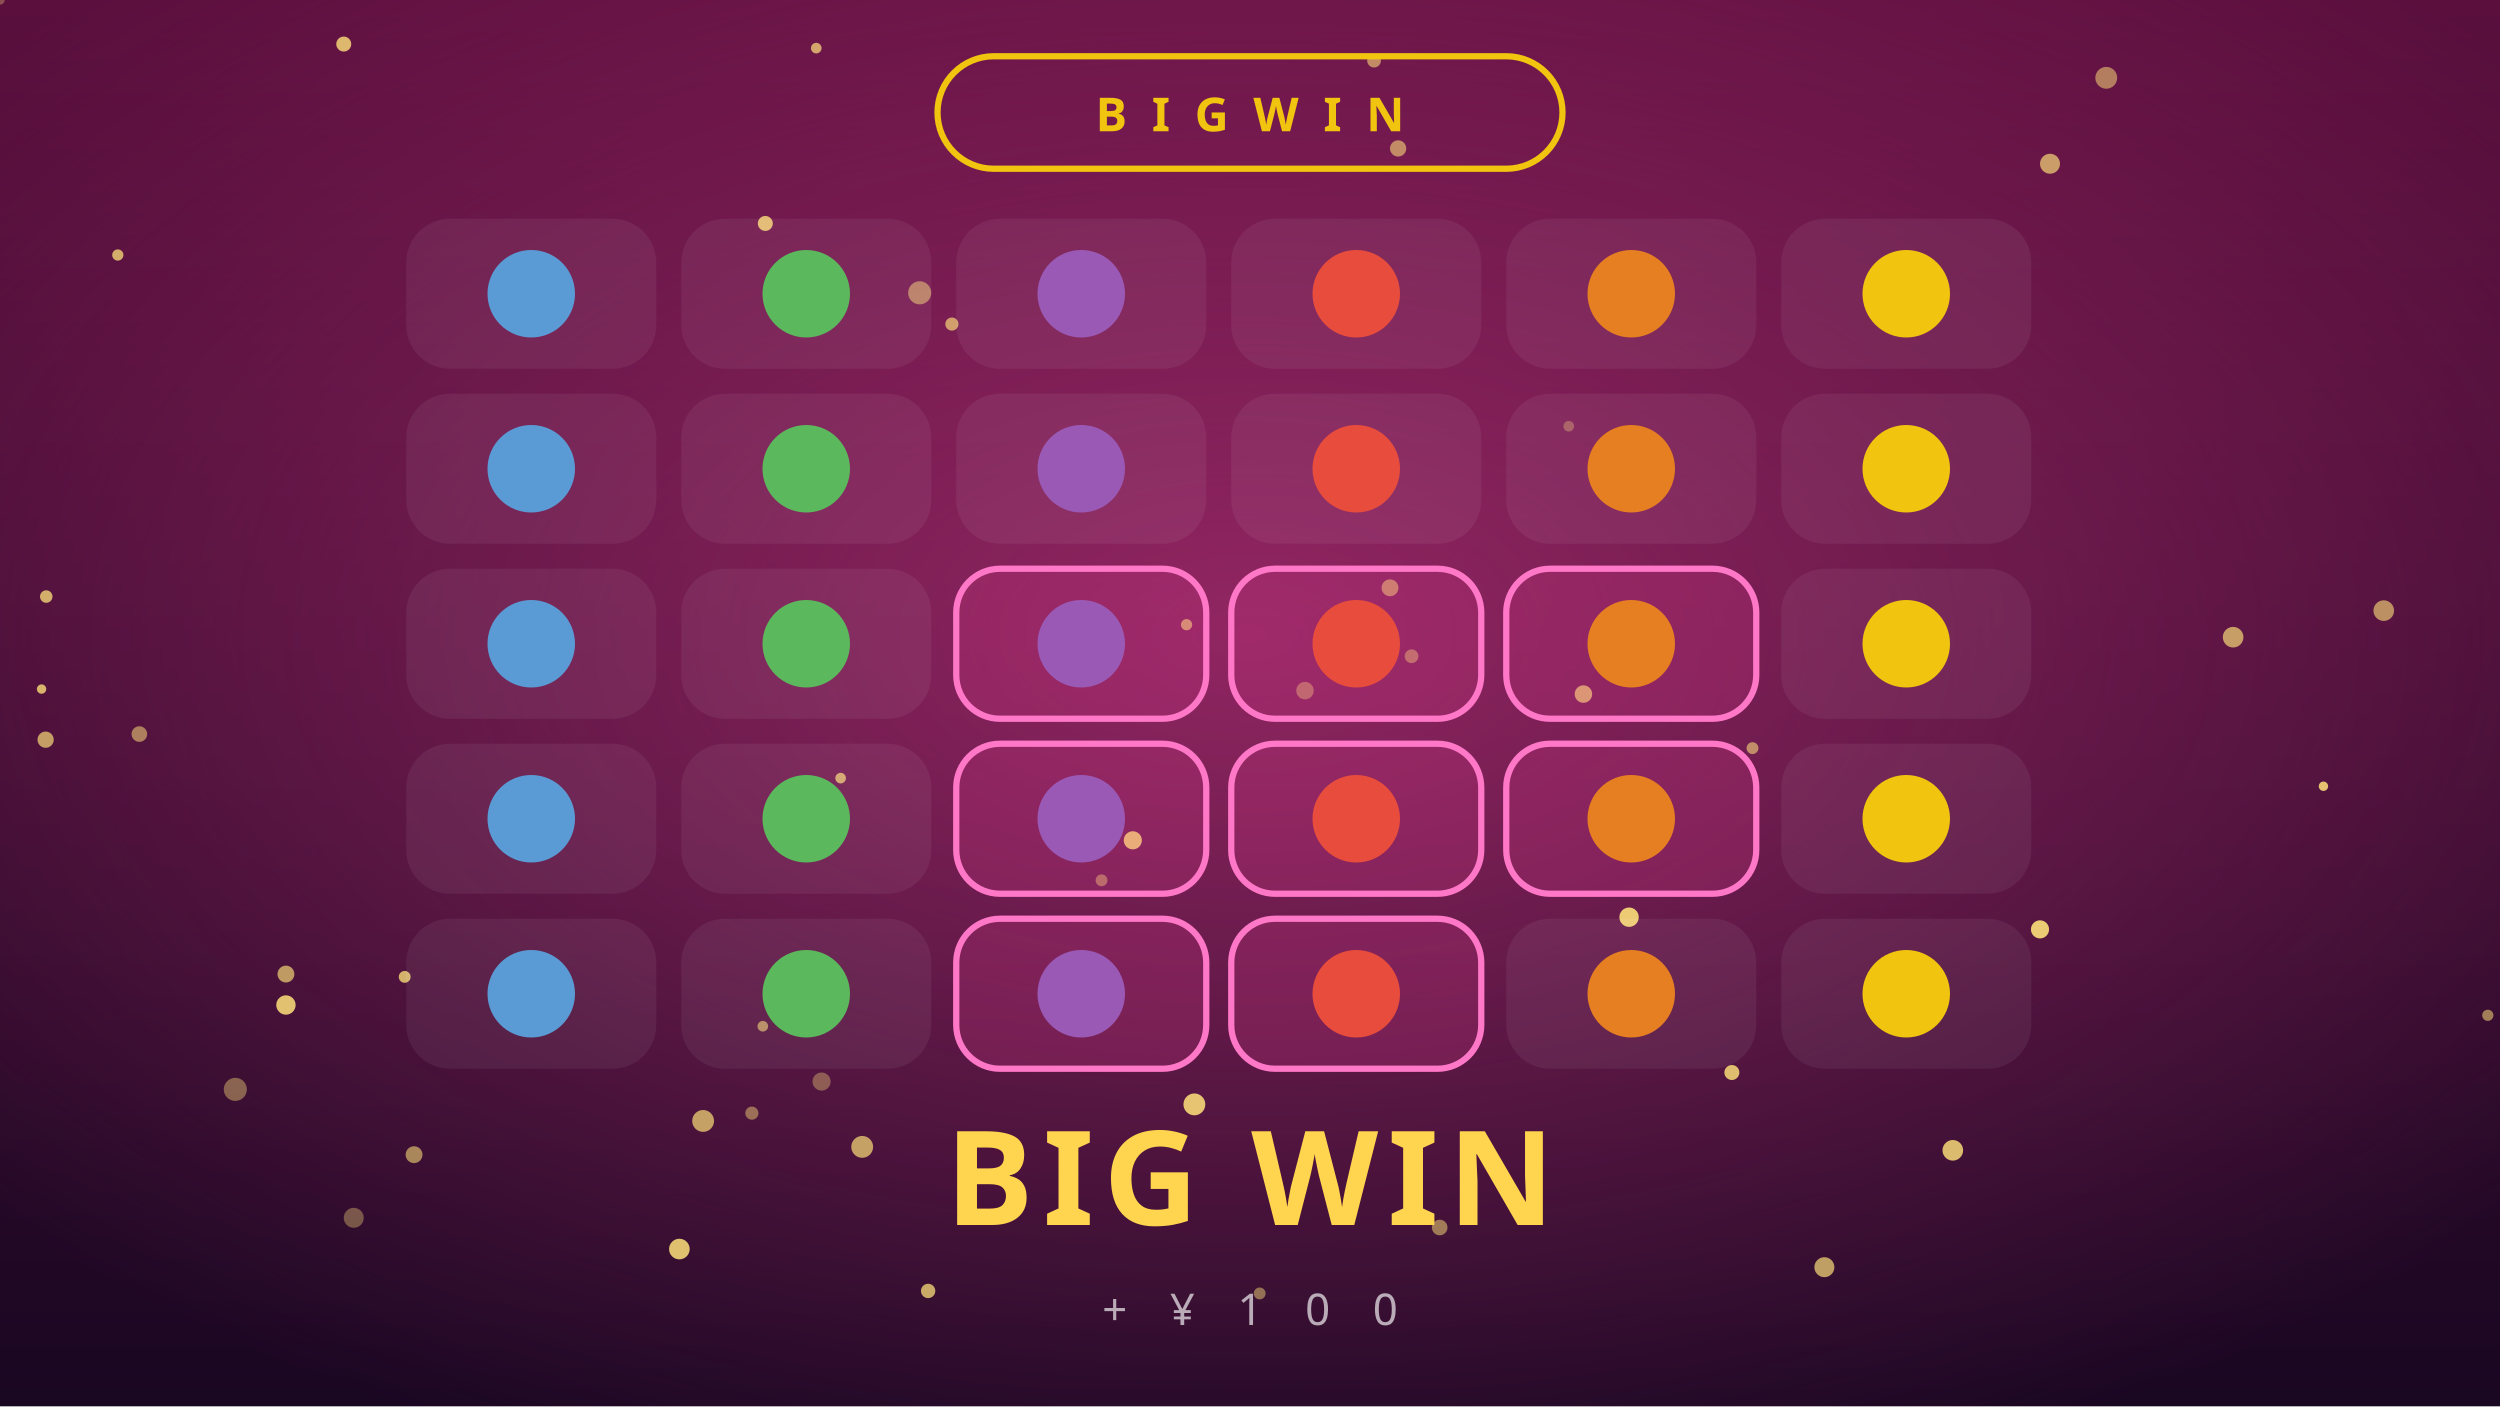
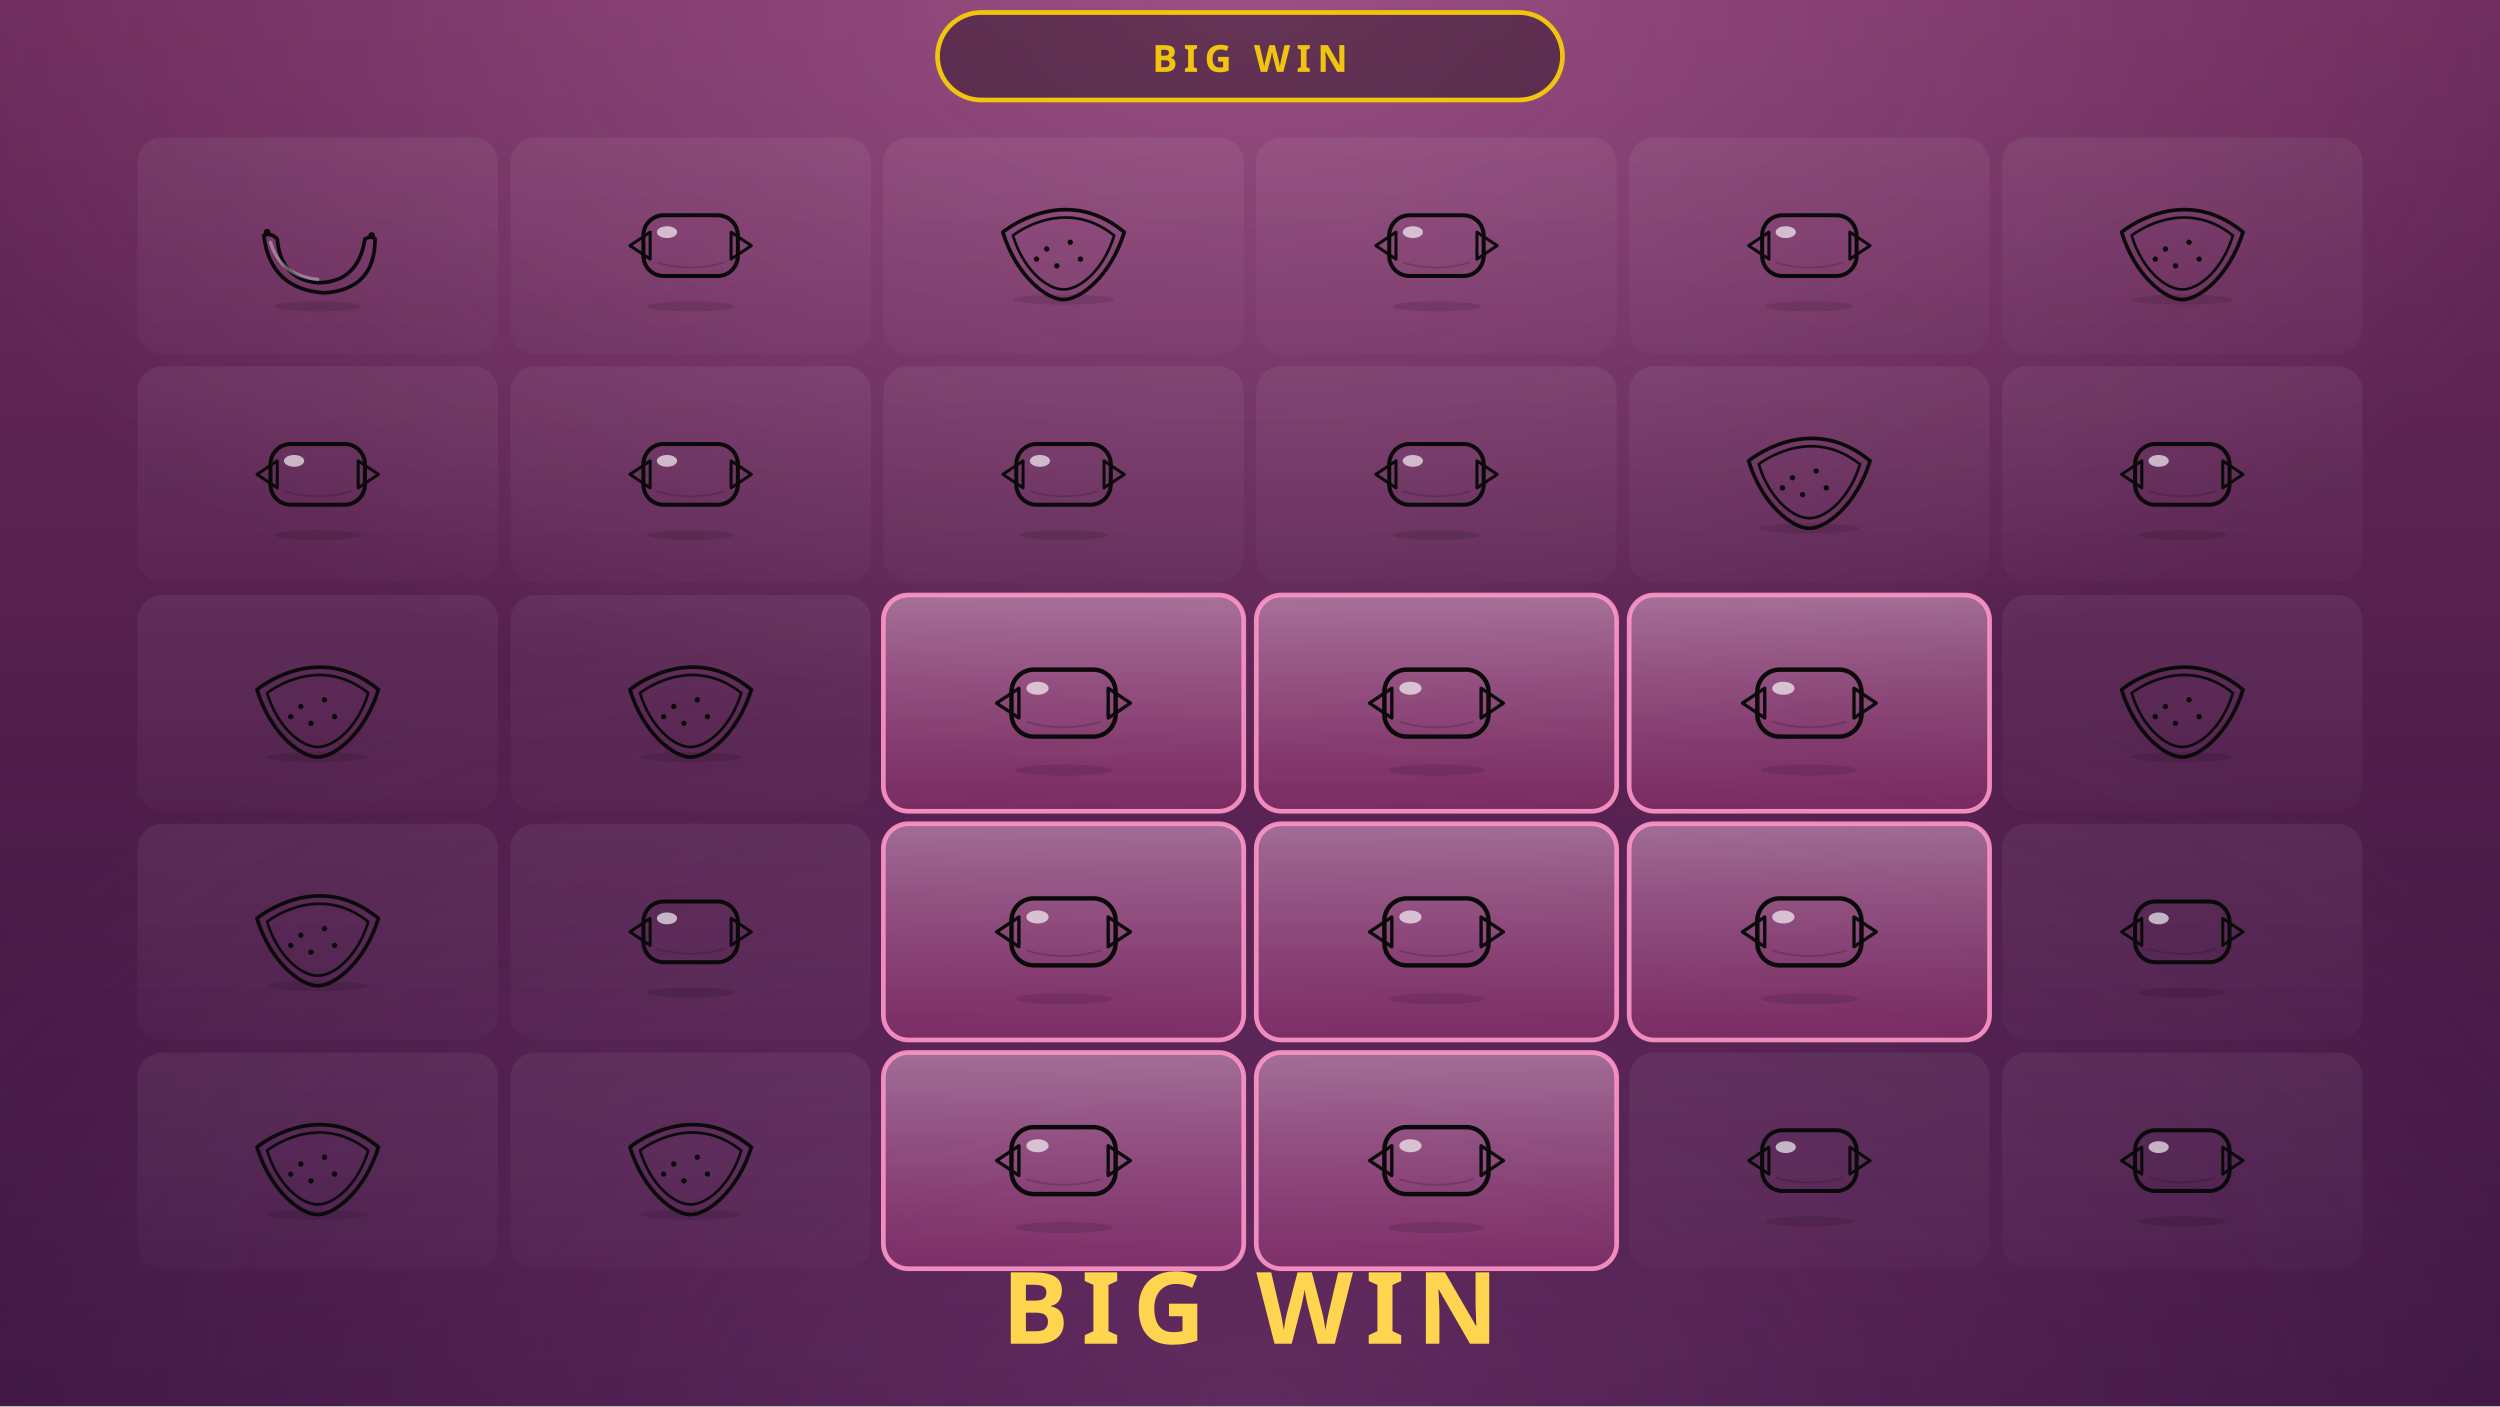
<svg xmlns="http://www.w3.org/2000/svg" viewBox="0 0 800 450" preserveAspectRatio="xMidYMid slice">
  <defs>
-     <linearGradient id="bg" x1="0" y1="0" x2="0" y2="1">
-       <stop offset="0" stop-color="#5a0f3d" />
-       <stop offset="1" stop-color="#1a0722" />
+     <linearGradient id="cellbg" x1="0" y1="0" x2="0" y2="1">
+       <stop offset="0" stop-color="#fff" stop-opacity=".06" />
+       <stop offset="1" stop-color="#fff" stop-opacity=".02" />
    </linearGradient>
-     <radialGradient id="glow" cx="0.5" cy="0.45" r="0.65">
-       <stop offset="0" stop-color="#d63b8a" stop-opacity=".55" />
-       <stop offset="1" stop-color="#d63b8a" stop-opacity="0" />
+     <linearGradient id="hlbg" x1="0" y1="0" x2="0" y2="1">
+       <stop offset="0" stop-color="#ffc8eb" stop-opacity=".4" />
+       <stop offset="1" stop-color="#d63b8a" stop-opacity=".25" />
+     </linearGradient>
+     <radialGradient id="st1" cx="50%" cy="0%" r="55%">
+       <stop offset="0" stop-color="#ffa0dc" stop-opacity=".32" />
+       <stop offset="1" stop-color="#ffa0dc" stop-opacity="0" />
    </radialGradient>
+     <radialGradient id="st2" cx="50%" cy="100%" r="60%">
+       <stop offset="0" stop-color="#e678c8" stop-opacity=".22" />
+       <stop offset="1" stop-color="#e678c8" stop-opacity="0" />
+     </radialGradient>
+     <linearGradient id="stbg" x1="0" y1="0" x2="0" y2="1">
+       <stop offset="0" stop-color="#6b2a5a" />
+       <stop offset="1" stop-color="#3a1440" />
+     </linearGradient>
  </defs>
-   <rect width="800" height="450" fill="url(#bg)" />
-   <rect width="800" height="450" fill="url(#glow)" />
-   <circle cx="0.0" cy="0.0" r="1.5" fill="#ffe37a" opacity="0.30" />
-   <circle cx="132.5" cy="369.5" r="2.7" fill="#ffe37a" opacity="0.57" />
-   <circle cx="652.8" cy="297.4" r="2.9" fill="#ffe37a" opacity="0.88" />
-   <circle cx="444.8" cy="188.1" r="2.7" fill="#ffe37a" opacity="0.57" />
-   <circle cx="129.5" cy="312.6" r="1.9" fill="#ffe37a" opacity="0.76" />
-   <circle cx="460.7" cy="392.8" r="2.5" fill="#ffe37a" opacity="0.50" />
-   <circle cx="362.5" cy="268.9" r="2.9" fill="#ffe37a" opacity="0.89" />
-   <circle cx="91.5" cy="311.7" r="2.7" fill="#ffe37a" opacity="0.65" />
-   <circle cx="379.7" cy="199.9" r="1.8" fill="#ffe37a" opacity="0.66" />
-   <circle cx="13.3" cy="220.5" r="1.5" fill="#ffe37a" opacity="0.78" />
-   <circle cx="294.3" cy="93.7" r="3.7" fill="#ffe37a" opacity="0.48" />
-   <circle cx="554.2" cy="343.2" r="2.4" fill="#ffe37a" opacity="0.82" />
-   <circle cx="75.3" cy="348.6" r="3.7" fill="#ffe37a" opacity="0.40" />
-   <circle cx="113.2" cy="389.7" r="3.2" fill="#ffe37a" opacity="0.35" />
-   <circle cx="44.6" cy="234.9" r="2.5" fill="#ffe37a" opacity="0.52" />
-   <circle cx="714.6" cy="203.9" r="3.3" fill="#ffe37a" opacity="0.66" />
-   <circle cx="37.7" cy="81.6" r="1.8" fill="#ffe37a" opacity="0.74" />
-   <circle cx="796.1" cy="324.9" r="1.8" fill="#ffe37a" opacity="0.53" />
-   <circle cx="244.9" cy="71.5" r="2.4" fill="#ffe37a" opacity="0.79" />
-   <circle cx="14.8" cy="190.9" r="2.0" fill="#ffe37a" opacity="0.75" />
-   <circle cx="352.5" cy="281.7" r="1.9" fill="#ffe37a" opacity="0.46" />
-   <circle cx="743.5" cy="251.6" r="1.5" fill="#ffe37a" opacity="0.84" />
-   <circle cx="417.6" cy="221.0" r="2.8" fill="#ffe37a" opacity="0.42" />
-   <circle cx="439.7" cy="19.4" r="2.2" fill="#ffe37a" opacity="0.57" />
-   <circle cx="403.1" cy="413.9" r="1.9" fill="#ffe37a" opacity="0.46" />
-   <circle cx="506.7" cy="222.1" r="2.8" fill="#ffe37a" opacity="0.74" />
-   <circle cx="560.8" cy="239.4" r="1.9" fill="#ffe37a" opacity="0.56" />
-   <circle cx="110.0" cy="14.1" r="2.4" fill="#ffe37a" opacity="0.79" />
-   <circle cx="244.1" cy="328.4" r="1.7" fill="#ffe37a" opacity="0.56" />
-   <circle cx="297.0" cy="413.1" r="2.3" fill="#ffe37a" opacity="0.73" />
-   <circle cx="217.4" cy="399.7" r="3.3" fill="#ffe37a" opacity="0.84" />
-   <circle cx="91.5" cy="321.6" r="3.1" fill="#ffe37a" opacity="0.84" />
-   <circle cx="382.2" cy="353.4" r="3.5" fill="#ffe37a" opacity="0.85" />
-   <circle cx="447.4" cy="47.5" r="2.6" fill="#ffe37a" opacity="0.57" />
-   <circle cx="502.0" cy="136.4" r="1.7" fill="#ffe37a" opacity="0.31" />
-   <circle cx="275.9" cy="367.0" r="3.5" fill="#ffe37a" opacity="0.68" />
-   <circle cx="521.3" cy="293.5" r="3.1" fill="#ffe37a" opacity="0.88" />
-   <circle cx="262.9" cy="346.1" r="2.9" fill="#ffe37a" opacity="0.35" />
-   <circle cx="14.6" cy="236.7" r="2.6" fill="#ffe37a" opacity="0.67" />
-   <circle cx="225.0" cy="358.7" r="3.5" fill="#ffe37a" opacity="0.68" />
-   <circle cx="304.6" cy="103.7" r="2.1" fill="#ffe37a" opacity="0.65" />
-   <circle cx="269.0" cy="249.0" r="1.7" fill="#ffe37a" opacity="0.68" />
-   <circle cx="451.7" cy="210.0" r="2.2" fill="#ffe37a" opacity="0.46" />
-   <circle cx="240.6" cy="356.2" r="2.1" fill="#ffe37a" opacity="0.44" />
-   <circle cx="583.8" cy="405.5" r="3.2" fill="#ffe37a" opacity="0.68" />
-   <circle cx="762.8" cy="195.4" r="3.3" fill="#ffe37a" opacity="0.60" />
-   <circle cx="624.9" cy="368.1" r="3.3" fill="#ffe37a" opacity="0.81" />
-   <circle cx="656.0" cy="52.4" r="3.2" fill="#ffe37a" opacity="0.66" />
-   <circle cx="261.2" cy="15.4" r="1.7" fill="#ffe37a" opacity="0.70" />
-   <circle cx="674.0" cy="24.9" r="3.5" fill="#ffe37a" opacity="0.51" />
-   <rect x="130" y="70" width="80" height="48" rx="14" fill="#fff" opacity="0.06" />
-   <circle cx="170" cy="94" r="14" fill="#5b9bd5" />
-   <rect x="218" y="70" width="80" height="48" rx="14" fill="#fff" opacity="0.06" />
-   <circle cx="258" cy="94" r="14" fill="#5cb85c" />
-   <rect x="306" y="70" width="80" height="48" rx="14" fill="#fff" opacity="0.06" />
-   <circle cx="346" cy="94" r="14" fill="#9b59b6" />
-   <rect x="394" y="70" width="80" height="48" rx="14" fill="#fff" opacity="0.06" />
-   <circle cx="434" cy="94" r="14" fill="#e74c3c" />
-   <rect x="482" y="70" width="80" height="48" rx="14" fill="#fff" opacity="0.06" />
-   <circle cx="522" cy="94" r="14" fill="#e67e22" />
-   <rect x="570" y="70" width="80" height="48" rx="14" fill="#fff" opacity="0.06" />
-   <circle cx="610" cy="94" r="14" fill="#f1c40f" />
-   <rect x="130" y="126" width="80" height="48" rx="14" fill="#fff" opacity="0.06" />
-   <circle cx="170" cy="150" r="14" fill="#5b9bd5" />
-   <rect x="218" y="126" width="80" height="48" rx="14" fill="#fff" opacity="0.06" />
-   <circle cx="258" cy="150" r="14" fill="#5cb85c" />
-   <rect x="306" y="126" width="80" height="48" rx="14" fill="#fff" opacity="0.06" />
-   <circle cx="346" cy="150" r="14" fill="#9b59b6" />
-   <rect x="394" y="126" width="80" height="48" rx="14" fill="#fff" opacity="0.06" />
-   <circle cx="434" cy="150" r="14" fill="#e74c3c" />
-   <rect x="482" y="126" width="80" height="48" rx="14" fill="#fff" opacity="0.06" />
-   <circle cx="522" cy="150" r="14" fill="#e67e22" />
-   <rect x="570" y="126" width="80" height="48" rx="14" fill="#fff" opacity="0.06" />
-   <circle cx="610" cy="150" r="14" fill="#f1c40f" />
-   <rect x="130" y="182" width="80" height="48" rx="14" fill="#fff" opacity="0.06" />
-   <circle cx="170" cy="206" r="14" fill="#5b9bd5" />
-   <rect x="218" y="182" width="80" height="48" rx="14" fill="#fff" opacity="0.06" />
-   <circle cx="258" cy="206" r="14" fill="#5cb85c" />
-   <rect x="306" y="182" width="80" height="48" rx="14" fill="#d63b8a" opacity="0.22" />
-   <rect x="306" y="182" width="80" height="48" rx="14" fill="none" stroke="#ff77c7" stroke-width="2" />
-   <circle cx="346" cy="206" r="14" fill="#9b59b6" />
-   <rect x="394" y="182" width="80" height="48" rx="14" fill="#d63b8a" opacity="0.22" />
-   <rect x="394" y="182" width="80" height="48" rx="14" fill="none" stroke="#ff77c7" stroke-width="2" />
-   <circle cx="434" cy="206" r="14" fill="#e74c3c" />
-   <rect x="482" y="182" width="80" height="48" rx="14" fill="#d63b8a" opacity="0.22" />
-   <rect x="482" y="182" width="80" height="48" rx="14" fill="none" stroke="#ff77c7" stroke-width="2" />
-   <circle cx="522" cy="206" r="14" fill="#e67e22" />
-   <rect x="570" y="182" width="80" height="48" rx="14" fill="#fff" opacity="0.06" />
-   <circle cx="610" cy="206" r="14" fill="#f1c40f" />
-   <rect x="130" y="238" width="80" height="48" rx="14" fill="#fff" opacity="0.06" />
-   <circle cx="170" cy="262" r="14" fill="#5b9bd5" />
-   <rect x="218" y="238" width="80" height="48" rx="14" fill="#fff" opacity="0.06" />
-   <circle cx="258" cy="262" r="14" fill="#5cb85c" />
-   <rect x="306" y="238" width="80" height="48" rx="14" fill="#d63b8a" opacity="0.22" />
-   <rect x="306" y="238" width="80" height="48" rx="14" fill="none" stroke="#ff77c7" stroke-width="2" />
-   <circle cx="346" cy="262" r="14" fill="#9b59b6" />
-   <rect x="394" y="238" width="80" height="48" rx="14" fill="#d63b8a" opacity="0.22" />
-   <rect x="394" y="238" width="80" height="48" rx="14" fill="none" stroke="#ff77c7" stroke-width="2" />
-   <circle cx="434" cy="262" r="14" fill="#e74c3c" />
-   <rect x="482" y="238" width="80" height="48" rx="14" fill="#d63b8a" opacity="0.22" />
-   <rect x="482" y="238" width="80" height="48" rx="14" fill="none" stroke="#ff77c7" stroke-width="2" />
-   <circle cx="522" cy="262" r="14" fill="#e67e22" />
-   <rect x="570" y="238" width="80" height="48" rx="14" fill="#fff" opacity="0.06" />
-   <circle cx="610" cy="262" r="14" fill="#f1c40f" />
-   <rect x="130" y="294" width="80" height="48" rx="14" fill="#fff" opacity="0.06" />
-   <circle cx="170" cy="318" r="14" fill="#5b9bd5" />
-   <rect x="218" y="294" width="80" height="48" rx="14" fill="#fff" opacity="0.06" />
-   <circle cx="258" cy="318" r="14" fill="#5cb85c" />
-   <rect x="306" y="294" width="80" height="48" rx="14" fill="#d63b8a" opacity="0.22" />
-   <rect x="306" y="294" width="80" height="48" rx="14" fill="none" stroke="#ff77c7" stroke-width="2" />
-   <circle cx="346" cy="318" r="14" fill="#9b59b6" />
-   <rect x="394" y="294" width="80" height="48" rx="14" fill="#d63b8a" opacity="0.22" />
-   <rect x="394" y="294" width="80" height="48" rx="14" fill="none" stroke="#ff77c7" stroke-width="2" />
-   <circle cx="434" cy="318" r="14" fill="#e74c3c" />
-   <rect x="482" y="294" width="80" height="48" rx="14" fill="#fff" opacity="0.06" />
-   <circle cx="522" cy="318" r="14" fill="#e67e22" />
-   <rect x="570" y="294" width="80" height="48" rx="14" fill="#fff" opacity="0.06" />
-   <circle cx="610" cy="318" r="14" fill="#f1c40f" />
-   <rect x="300" y="18" width="200" height="36" rx="18" fill="none" stroke="#f1c40f" stroke-width="2" />
-   <text x="400" y="42" text-anchor="middle" font-size="15" font-weight="700" fill="#f1c40f" font-family="system-ui,sans-serif" letter-spacing="2">B I G  W I N</text>
-   <text x="400" y="392" text-anchor="middle" font-size="42" font-weight="900" fill="#ffd54f" font-family="system-ui,sans-serif" letter-spacing="3">BIG WIN</text>
-   <text x="400" y="424" text-anchor="middle" font-size="14" font-weight="500" fill="rgba(255,255,255,.65)" font-family="system-ui,sans-serif" letter-spacing="5">+ ¥ 1 0 0</text>
+   <rect width="800" height="450" fill="url(#stbg)" />
+   <rect width="800" height="450" fill="url(#st1)" />
+   <rect width="800" height="450" fill="url(#st2)" />
+   <rect x="44" y="44" width="115.333" height="69.2" rx="8" fill="url(#cellbg)" />
+   <svg x="74.679" y="51.612" width="53.976" height="53.976" viewBox="0 0 100 100">
+     <ellipse cx="50" cy="86" rx="26" ry="3" fill="#000" opacity=".12" />
+     <path d="M18 44 Q22 76 54 78 Q84 76 84 46 Q82 44 78 46 Q74 72 50 72 Q28 70 26 46 Q22 42 18 44 Z" fill="url(#sw-banana)" stroke="#0a0a0a" stroke-width="2.2" stroke-linejoin="round" />
+     <path d="M22 48 Q28 68 50 70" stroke="#fff" stroke-width="2" fill="none" opacity=".35" stroke-linecap="round" />
+     <circle cx="20" cy="42" r="2" fill="#0a0a0a" />
+     <circle cx="82" cy="44" r="2" fill="#0a0a0a" />
+   </svg>
+   <rect x="163.333" y="44" width="115.333" height="69.2" rx="8" fill="url(#cellbg)" />
+   <svg x="194.012" y="51.612" width="53.976" height="53.976" viewBox="0 0 100 100">
+     <ellipse cx="50" cy="86" rx="26" ry="3" fill="#000" opacity=".12" />
+     <path d="M14 50 L26 42 L26 58 Z" fill="url(#sw-blue)" stroke="#0a0a0a" stroke-width="1.8" stroke-linejoin="round" />
+     <path d="M86 50 L74 42 L74 58 Z" fill="url(#sw-blue)" stroke="#0a0a0a" stroke-width="1.8" stroke-linejoin="round" />
+     <rect x="22" y="32" width="56" height="36" rx="12" fill="url(#sw-blue)" stroke="#0a0a0a" stroke-width="2.4" />
+     <ellipse cx="36" cy="42" rx="6" ry="3.5" fill="#fff" opacity="0.65" />
+     <path d="M30 60 Q50 66 70 60" stroke="#0a0a0a" stroke-width="1" fill="none" opacity=".2" />
+   </svg>
+   <rect x="282.667" y="44" width="115.333" height="69.2" rx="8" fill="url(#cellbg)" />
+   <svg x="313.345" y="51.612" width="53.976" height="53.976" viewBox="0 0 100 100">
+     <ellipse cx="50" cy="82" rx="30" ry="3" fill="#000" opacity=".12" />
+     <path d="M14 42 C14 42 50 12 86 42 C78 68 60 82 50 82 C40 82 22 68 14 42 Z" fill="url(#sw-green)" stroke="#0a0a0a" stroke-width="2.2" stroke-linejoin="round" />
+     <path d="M20 44 C20 44 50 20 80 44 C74 64 60 76 50 76 C40 76 26 64 20 44 Z" fill="url(#sw-watermelon)" stroke="#0a0a0a" stroke-width="1.6" />
+     <circle cx="40" cy="52" r="1.6" fill="#0a0a0a" />
+     <circle cx="54" cy="48" r="1.6" fill="#0a0a0a" />
+     <circle cx="60" cy="58" r="1.6" fill="#0a0a0a" />
+     <circle cx="46" cy="62" r="1.6" fill="#0a0a0a" />
+     <circle cx="34" cy="58" r="1.6" fill="#0a0a0a" />
+   </svg>
+   <rect x="402" y="44" width="115.333" height="69.2" rx="8" fill="url(#cellbg)" />
+   <svg x="432.679" y="51.612" width="53.976" height="53.976" viewBox="0 0 100 100">
+     <ellipse cx="50" cy="86" rx="26" ry="3" fill="#000" opacity=".12" />
+     <path d="M14 50 L26 42 L26 58 Z" fill="url(#sw-orange)" stroke="#0a0a0a" stroke-width="1.8" stroke-linejoin="round" />
+     <path d="M86 50 L74 42 L74 58 Z" fill="url(#sw-orange)" stroke="#0a0a0a" stroke-width="1.8" stroke-linejoin="round" />
+     <rect x="22" y="32" width="56" height="36" rx="12" fill="url(#sw-orange)" stroke="#0a0a0a" stroke-width="2.4" />
+     <ellipse cx="36" cy="42" rx="6" ry="3.5" fill="#fff" opacity="0.65" />
+     <path d="M30 60 Q50 66 70 60" stroke="#0a0a0a" stroke-width="1" fill="none" opacity=".2" />
+   </svg>
+   <rect x="521.333" y="44" width="115.333" height="69.2" rx="8" fill="url(#cellbg)" />
+   <svg x="552.012" y="51.612" width="53.976" height="53.976" viewBox="0 0 100 100">
+     <ellipse cx="50" cy="86" rx="26" ry="3" fill="#000" opacity=".12" />
+     <path d="M14 50 L26 42 L26 58 Z" fill="url(#sw-blue)" stroke="#0a0a0a" stroke-width="1.8" stroke-linejoin="round" />
+     <path d="M86 50 L74 42 L74 58 Z" fill="url(#sw-blue)" stroke="#0a0a0a" stroke-width="1.8" stroke-linejoin="round" />
+     <rect x="22" y="32" width="56" height="36" rx="12" fill="url(#sw-blue)" stroke="#0a0a0a" stroke-width="2.4" />
+     <ellipse cx="36" cy="42" rx="6" ry="3.5" fill="#fff" opacity="0.65" />
+     <path d="M30 60 Q50 66 70 60" stroke="#0a0a0a" stroke-width="1" fill="none" opacity=".2" />
+   </svg>
+   <rect x="640.667" y="44" width="115.333" height="69.2" rx="8" fill="url(#cellbg)" />
+   <svg x="671.345" y="51.612" width="53.976" height="53.976" viewBox="0 0 100 100">
+     <ellipse cx="50" cy="82" rx="30" ry="3" fill="#000" opacity=".12" />
+     <path d="M14 42 C14 42 50 12 86 42 C78 68 60 82 50 82 C40 82 22 68 14 42 Z" fill="url(#sw-green)" stroke="#0a0a0a" stroke-width="2.2" stroke-linejoin="round" />
+     <path d="M20 44 C20 44 50 20 80 44 C74 64 60 76 50 76 C40 76 26 64 20 44 Z" fill="url(#sw-watermelon)" stroke="#0a0a0a" stroke-width="1.6" />
+     <circle cx="40" cy="52" r="1.6" fill="#0a0a0a" />
+     <circle cx="54" cy="48" r="1.6" fill="#0a0a0a" />
+     <circle cx="60" cy="58" r="1.6" fill="#0a0a0a" />
+     <circle cx="46" cy="62" r="1.6" fill="#0a0a0a" />
+     <circle cx="34" cy="58" r="1.6" fill="#0a0a0a" />
+   </svg>
+   <rect x="44" y="117.2" width="115.333" height="69.2" rx="8" fill="url(#cellbg)" />
+   <svg x="74.679" y="124.812" width="53.976" height="53.976" viewBox="0 0 100 100">
+     <ellipse cx="50" cy="86" rx="26" ry="3" fill="#000" opacity=".12" />
+     <path d="M14 50 L26 42 L26 58 Z" fill="url(#sw-blue)" stroke="#0a0a0a" stroke-width="1.8" stroke-linejoin="round" />
+     <path d="M86 50 L74 42 L74 58 Z" fill="url(#sw-blue)" stroke="#0a0a0a" stroke-width="1.8" stroke-linejoin="round" />
+     <rect x="22" y="32" width="56" height="36" rx="12" fill="url(#sw-blue)" stroke="#0a0a0a" stroke-width="2.4" />
+     <ellipse cx="36" cy="42" rx="6" ry="3.5" fill="#fff" opacity="0.65" />
+     <path d="M30 60 Q50 66 70 60" stroke="#0a0a0a" stroke-width="1" fill="none" opacity=".2" />
+   </svg>
+   <rect x="163.333" y="117.2" width="115.333" height="69.2" rx="8" fill="url(#cellbg)" />
+   <svg x="194.012" y="124.812" width="53.976" height="53.976" viewBox="0 0 100 100">
+     <ellipse cx="50" cy="86" rx="26" ry="3" fill="#000" opacity=".12" />
+     <path d="M14 50 L26 42 L26 58 Z" fill="url(#sw-blue)" stroke="#0a0a0a" stroke-width="1.8" stroke-linejoin="round" />
+     <path d="M86 50 L74 42 L74 58 Z" fill="url(#sw-blue)" stroke="#0a0a0a" stroke-width="1.8" stroke-linejoin="round" />
+     <rect x="22" y="32" width="56" height="36" rx="12" fill="url(#sw-blue)" stroke="#0a0a0a" stroke-width="2.4" />
+     <ellipse cx="36" cy="42" rx="6" ry="3.5" fill="#fff" opacity="0.65" />
+     <path d="M30 60 Q50 66 70 60" stroke="#0a0a0a" stroke-width="1" fill="none" opacity=".2" />
+   </svg>
+   <rect x="282.667" y="117.2" width="115.333" height="69.2" rx="8" fill="url(#cellbg)" />
+   <svg x="313.345" y="124.812" width="53.976" height="53.976" viewBox="0 0 100 100">
+     <ellipse cx="50" cy="86" rx="26" ry="3" fill="#000" opacity=".12" />
+     <path d="M14 50 L26 42 L26 58 Z" fill="url(#sw-blue)" stroke="#0a0a0a" stroke-width="1.8" stroke-linejoin="round" />
+     <path d="M86 50 L74 42 L74 58 Z" fill="url(#sw-blue)" stroke="#0a0a0a" stroke-width="1.8" stroke-linejoin="round" />
+     <rect x="22" y="32" width="56" height="36" rx="12" fill="url(#sw-blue)" stroke="#0a0a0a" stroke-width="2.4" />
+     <ellipse cx="36" cy="42" rx="6" ry="3.5" fill="#fff" opacity="0.65" />
+     <path d="M30 60 Q50 66 70 60" stroke="#0a0a0a" stroke-width="1" fill="none" opacity=".2" />
+   </svg>
+   <rect x="402" y="117.2" width="115.333" height="69.2" rx="8" fill="url(#cellbg)" />
+   <svg x="432.679" y="124.812" width="53.976" height="53.976" viewBox="0 0 100 100">
+     <ellipse cx="50" cy="86" rx="26" ry="3" fill="#000" opacity=".12" />
+     <path d="M14 50 L26 42 L26 58 Z" fill="url(#sw-orange)" stroke="#0a0a0a" stroke-width="1.8" stroke-linejoin="round" />
+     <path d="M86 50 L74 42 L74 58 Z" fill="url(#sw-orange)" stroke="#0a0a0a" stroke-width="1.8" stroke-linejoin="round" />
+     <rect x="22" y="32" width="56" height="36" rx="12" fill="url(#sw-orange)" stroke="#0a0a0a" stroke-width="2.4" />
+     <ellipse cx="36" cy="42" rx="6" ry="3.5" fill="#fff" opacity="0.65" />
+     <path d="M30 60 Q50 66 70 60" stroke="#0a0a0a" stroke-width="1" fill="none" opacity=".2" />
+   </svg>
+   <rect x="521.333" y="117.2" width="115.333" height="69.2" rx="8" fill="url(#cellbg)" />
+   <svg x="552.012" y="124.812" width="53.976" height="53.976" viewBox="0 0 100 100">
+     <ellipse cx="50" cy="82" rx="30" ry="3" fill="#000" opacity=".12" />
+     <path d="M14 42 C14 42 50 12 86 42 C78 68 60 82 50 82 C40 82 22 68 14 42 Z" fill="url(#sw-green)" stroke="#0a0a0a" stroke-width="2.2" stroke-linejoin="round" />
+     <path d="M20 44 C20 44 50 20 80 44 C74 64 60 76 50 76 C40 76 26 64 20 44 Z" fill="url(#sw-watermelon)" stroke="#0a0a0a" stroke-width="1.6" />
+     <circle cx="40" cy="52" r="1.6" fill="#0a0a0a" />
+     <circle cx="54" cy="48" r="1.6" fill="#0a0a0a" />
+     <circle cx="60" cy="58" r="1.6" fill="#0a0a0a" />
+     <circle cx="46" cy="62" r="1.6" fill="#0a0a0a" />
+     <circle cx="34" cy="58" r="1.6" fill="#0a0a0a" />
+   </svg>
+   <rect x="640.667" y="117.2" width="115.333" height="69.2" rx="8" fill="url(#cellbg)" />
+   <svg x="671.345" y="124.812" width="53.976" height="53.976" viewBox="0 0 100 100">
+     <ellipse cx="50" cy="86" rx="26" ry="3" fill="#000" opacity=".12" />
+     <path d="M14 50 L26 42 L26 58 Z" fill="url(#sw-blue)" stroke="#0a0a0a" stroke-width="1.8" stroke-linejoin="round" />
+     <path d="M86 50 L74 42 L74 58 Z" fill="url(#sw-blue)" stroke="#0a0a0a" stroke-width="1.8" stroke-linejoin="round" />
+     <rect x="22" y="32" width="56" height="36" rx="12" fill="url(#sw-blue)" stroke="#0a0a0a" stroke-width="2.4" />
+     <ellipse cx="36" cy="42" rx="6" ry="3.5" fill="#fff" opacity="0.65" />
+     <path d="M30 60 Q50 66 70 60" stroke="#0a0a0a" stroke-width="1" fill="none" opacity=".2" />
+   </svg>
+   <rect x="44" y="190.4" width="115.333" height="69.2" rx="8" fill="url(#cellbg)" />
+   <svg x="74.679" y="198.012" width="53.976" height="53.976" viewBox="0 0 100 100">
+     <ellipse cx="50" cy="82" rx="30" ry="3" fill="#000" opacity=".12" />
+     <path d="M14 42 C14 42 50 12 86 42 C78 68 60 82 50 82 C40 82 22 68 14 42 Z" fill="url(#sw-green)" stroke="#0a0a0a" stroke-width="2.2" stroke-linejoin="round" />
+     <path d="M20 44 C20 44 50 20 80 44 C74 64 60 76 50 76 C40 76 26 64 20 44 Z" fill="url(#sw-watermelon)" stroke="#0a0a0a" stroke-width="1.6" />
+     <circle cx="40" cy="52" r="1.6" fill="#0a0a0a" />
+     <circle cx="54" cy="48" r="1.6" fill="#0a0a0a" />
+     <circle cx="60" cy="58" r="1.6" fill="#0a0a0a" />
+     <circle cx="46" cy="62" r="1.6" fill="#0a0a0a" />
+     <circle cx="34" cy="58" r="1.6" fill="#0a0a0a" />
+   </svg>
+   <rect x="163.333" y="190.4" width="115.333" height="69.2" rx="8" fill="url(#cellbg)" />
+   <svg x="194.012" y="198.012" width="53.976" height="53.976" viewBox="0 0 100 100">
+     <ellipse cx="50" cy="82" rx="30" ry="3" fill="#000" opacity=".12" />
+     <path d="M14 42 C14 42 50 12 86 42 C78 68 60 82 50 82 C40 82 22 68 14 42 Z" fill="url(#sw-green)" stroke="#0a0a0a" stroke-width="2.2" stroke-linejoin="round" />
+     <path d="M20 44 C20 44 50 20 80 44 C74 64 60 76 50 76 C40 76 26 64 20 44 Z" fill="url(#sw-watermelon)" stroke="#0a0a0a" stroke-width="1.6" />
+     <circle cx="40" cy="52" r="1.6" fill="#0a0a0a" />
+     <circle cx="54" cy="48" r="1.6" fill="#0a0a0a" />
+     <circle cx="60" cy="58" r="1.6" fill="#0a0a0a" />
+     <circle cx="46" cy="62" r="1.6" fill="#0a0a0a" />
+     <circle cx="34" cy="58" r="1.6" fill="#0a0a0a" />
+   </svg>
+   <rect x="282.667" y="190.4" width="115.333" height="69.2" rx="8" fill="url(#cellbg)" />
+   <rect x="282.667" y="190.4" width="115.333" height="69.2" rx="8" fill="url(#hlbg)" stroke="rgba(255,150,200,.9)" stroke-width="1.5" />
+   <svg x="310.577" y="195.244" width="59.512" height="59.512" viewBox="0 0 100 100">
+     <ellipse cx="50" cy="86" rx="26" ry="3" fill="#000" opacity=".12" />
+     <path d="M14 50 L26 42 L26 58 Z" fill="url(#sw-blue)" stroke="#0a0a0a" stroke-width="1.8" stroke-linejoin="round" />
+     <path d="M86 50 L74 42 L74 58 Z" fill="url(#sw-blue)" stroke="#0a0a0a" stroke-width="1.8" stroke-linejoin="round" />
+     <rect x="22" y="32" width="56" height="36" rx="12" fill="url(#sw-blue)" stroke="#0a0a0a" stroke-width="2.4" />
+     <ellipse cx="36" cy="42" rx="6" ry="3.5" fill="#fff" opacity="0.65" />
+     <path d="M30 60 Q50 66 70 60" stroke="#0a0a0a" stroke-width="1" fill="none" opacity=".2" />
+   </svg>
+   <rect x="402" y="190.4" width="115.333" height="69.2" rx="8" fill="url(#cellbg)" />
+   <rect x="402" y="190.4" width="115.333" height="69.2" rx="8" fill="url(#hlbg)" stroke="rgba(255,150,200,.9)" stroke-width="1.5" />
+   <svg x="429.911" y="195.244" width="59.512" height="59.512" viewBox="0 0 100 100">
+     <ellipse cx="50" cy="86" rx="26" ry="3" fill="#000" opacity=".12" />
+     <path d="M14 50 L26 42 L26 58 Z" fill="url(#sw-orange)" stroke="#0a0a0a" stroke-width="1.8" stroke-linejoin="round" />
+     <path d="M86 50 L74 42 L74 58 Z" fill="url(#sw-orange)" stroke="#0a0a0a" stroke-width="1.8" stroke-linejoin="round" />
+     <rect x="22" y="32" width="56" height="36" rx="12" fill="url(#sw-orange)" stroke="#0a0a0a" stroke-width="2.4" />
+     <ellipse cx="36" cy="42" rx="6" ry="3.5" fill="#fff" opacity="0.65" />
+     <path d="M30 60 Q50 66 70 60" stroke="#0a0a0a" stroke-width="1" fill="none" opacity=".2" />
+   </svg>
+   <rect x="521.333" y="190.4" width="115.333" height="69.2" rx="8" fill="url(#cellbg)" />
+   <rect x="521.333" y="190.4" width="115.333" height="69.2" rx="8" fill="url(#hlbg)" stroke="rgba(255,150,200,.9)" stroke-width="1.5" />
+   <svg x="549.244" y="195.244" width="59.512" height="59.512" viewBox="0 0 100 100">
+     <ellipse cx="50" cy="86" rx="26" ry="3" fill="#000" opacity=".12" />
+     <path d="M14 50 L26 42 L26 58 Z" fill="url(#sw-orange)" stroke="#0a0a0a" stroke-width="1.8" stroke-linejoin="round" />
+     <path d="M86 50 L74 42 L74 58 Z" fill="url(#sw-orange)" stroke="#0a0a0a" stroke-width="1.8" stroke-linejoin="round" />
+     <rect x="22" y="32" width="56" height="36" rx="12" fill="url(#sw-orange)" stroke="#0a0a0a" stroke-width="2.4" />
+     <ellipse cx="36" cy="42" rx="6" ry="3.5" fill="#fff" opacity="0.65" />
+     <path d="M30 60 Q50 66 70 60" stroke="#0a0a0a" stroke-width="1" fill="none" opacity=".2" />
+   </svg>
+   <rect x="640.667" y="190.4" width="115.333" height="69.2" rx="8" fill="url(#cellbg)" />
+   <svg x="671.345" y="198.012" width="53.976" height="53.976" viewBox="0 0 100 100">
+     <ellipse cx="50" cy="82" rx="30" ry="3" fill="#000" opacity=".12" />
+     <path d="M14 42 C14 42 50 12 86 42 C78 68 60 82 50 82 C40 82 22 68 14 42 Z" fill="url(#sw-green)" stroke="#0a0a0a" stroke-width="2.2" stroke-linejoin="round" />
+     <path d="M20 44 C20 44 50 20 80 44 C74 64 60 76 50 76 C40 76 26 64 20 44 Z" fill="url(#sw-watermelon)" stroke="#0a0a0a" stroke-width="1.6" />
+     <circle cx="40" cy="52" r="1.6" fill="#0a0a0a" />
+     <circle cx="54" cy="48" r="1.6" fill="#0a0a0a" />
+     <circle cx="60" cy="58" r="1.6" fill="#0a0a0a" />
+     <circle cx="46" cy="62" r="1.6" fill="#0a0a0a" />
+     <circle cx="34" cy="58" r="1.6" fill="#0a0a0a" />
+   </svg>
+   <rect x="44" y="263.6" width="115.333" height="69.2" rx="8" fill="url(#cellbg)" />
+   <svg x="74.679" y="271.212" width="53.976" height="53.976" viewBox="0 0 100 100">
+     <ellipse cx="50" cy="82" rx="30" ry="3" fill="#000" opacity=".12" />
+     <path d="M14 42 C14 42 50 12 86 42 C78 68 60 82 50 82 C40 82 22 68 14 42 Z" fill="url(#sw-green)" stroke="#0a0a0a" stroke-width="2.2" stroke-linejoin="round" />
+     <path d="M20 44 C20 44 50 20 80 44 C74 64 60 76 50 76 C40 76 26 64 20 44 Z" fill="url(#sw-watermelon)" stroke="#0a0a0a" stroke-width="1.6" />
+     <circle cx="40" cy="52" r="1.6" fill="#0a0a0a" />
+     <circle cx="54" cy="48" r="1.6" fill="#0a0a0a" />
+     <circle cx="60" cy="58" r="1.6" fill="#0a0a0a" />
+     <circle cx="46" cy="62" r="1.6" fill="#0a0a0a" />
+     <circle cx="34" cy="58" r="1.6" fill="#0a0a0a" />
+   </svg>
+   <rect x="163.333" y="263.6" width="115.333" height="69.2" rx="8" fill="url(#cellbg)" />
+   <svg x="194.012" y="271.212" width="53.976" height="53.976" viewBox="0 0 100 100">
+     <ellipse cx="50" cy="86" rx="26" ry="3" fill="#000" opacity=".12" />
+     <path d="M14 50 L26 42 L26 58 Z" fill="url(#sw-blue)" stroke="#0a0a0a" stroke-width="1.8" stroke-linejoin="round" />
+     <path d="M86 50 L74 42 L74 58 Z" fill="url(#sw-blue)" stroke="#0a0a0a" stroke-width="1.8" stroke-linejoin="round" />
+     <rect x="22" y="32" width="56" height="36" rx="12" fill="url(#sw-blue)" stroke="#0a0a0a" stroke-width="2.4" />
+     <ellipse cx="36" cy="42" rx="6" ry="3.5" fill="#fff" opacity="0.65" />
+     <path d="M30 60 Q50 66 70 60" stroke="#0a0a0a" stroke-width="1" fill="none" opacity=".2" />
+   </svg>
+   <rect x="282.667" y="263.6" width="115.333" height="69.2" rx="8" fill="url(#cellbg)" />
+   <rect x="282.667" y="263.6" width="115.333" height="69.2" rx="8" fill="url(#hlbg)" stroke="rgba(255,150,200,.9)" stroke-width="1.5" />
+   <svg x="310.577" y="268.444" width="59.512" height="59.512" viewBox="0 0 100 100">
+     <ellipse cx="50" cy="86" rx="26" ry="3" fill="#000" opacity=".12" />
+     <path d="M14 50 L26 42 L26 58 Z" fill="url(#sw-orange)" stroke="#0a0a0a" stroke-width="1.8" stroke-linejoin="round" />
+     <path d="M86 50 L74 42 L74 58 Z" fill="url(#sw-orange)" stroke="#0a0a0a" stroke-width="1.8" stroke-linejoin="round" />
+     <rect x="22" y="32" width="56" height="36" rx="12" fill="url(#sw-orange)" stroke="#0a0a0a" stroke-width="2.4" />
+     <ellipse cx="36" cy="42" rx="6" ry="3.5" fill="#fff" opacity="0.65" />
+     <path d="M30 60 Q50 66 70 60" stroke="#0a0a0a" stroke-width="1" fill="none" opacity=".2" />
+   </svg>
+   <rect x="402" y="263.6" width="115.333" height="69.2" rx="8" fill="url(#cellbg)" />
+   <rect x="402" y="263.6" width="115.333" height="69.2" rx="8" fill="url(#hlbg)" stroke="rgba(255,150,200,.9)" stroke-width="1.5" />
+   <svg x="429.911" y="268.444" width="59.512" height="59.512" viewBox="0 0 100 100">
+     <ellipse cx="50" cy="86" rx="26" ry="3" fill="#000" opacity=".12" />
+     <path d="M14 50 L26 42 L26 58 Z" fill="url(#sw-blue)" stroke="#0a0a0a" stroke-width="1.8" stroke-linejoin="round" />
+     <path d="M86 50 L74 42 L74 58 Z" fill="url(#sw-blue)" stroke="#0a0a0a" stroke-width="1.8" stroke-linejoin="round" />
+     <rect x="22" y="32" width="56" height="36" rx="12" fill="url(#sw-blue)" stroke="#0a0a0a" stroke-width="2.4" />
+     <ellipse cx="36" cy="42" rx="6" ry="3.5" fill="#fff" opacity="0.65" />
+     <path d="M30 60 Q50 66 70 60" stroke="#0a0a0a" stroke-width="1" fill="none" opacity=".2" />
+   </svg>
+   <rect x="521.333" y="263.6" width="115.333" height="69.2" rx="8" fill="url(#cellbg)" />
+   <rect x="521.333" y="263.6" width="115.333" height="69.2" rx="8" fill="url(#hlbg)" stroke="rgba(255,150,200,.9)" stroke-width="1.5" />
+   <svg x="549.244" y="268.444" width="59.512" height="59.512" viewBox="0 0 100 100">
+     <ellipse cx="50" cy="86" rx="26" ry="3" fill="#000" opacity=".12" />
+     <path d="M14 50 L26 42 L26 58 Z" fill="url(#sw-orange)" stroke="#0a0a0a" stroke-width="1.8" stroke-linejoin="round" />
+     <path d="M86 50 L74 42 L74 58 Z" fill="url(#sw-orange)" stroke="#0a0a0a" stroke-width="1.8" stroke-linejoin="round" />
+     <rect x="22" y="32" width="56" height="36" rx="12" fill="url(#sw-orange)" stroke="#0a0a0a" stroke-width="2.4" />
+     <ellipse cx="36" cy="42" rx="6" ry="3.5" fill="#fff" opacity="0.65" />
+     <path d="M30 60 Q50 66 70 60" stroke="#0a0a0a" stroke-width="1" fill="none" opacity=".2" />
+   </svg>
+   <rect x="640.667" y="263.6" width="115.333" height="69.2" rx="8" fill="url(#cellbg)" />
+   <svg x="671.345" y="271.212" width="53.976" height="53.976" viewBox="0 0 100 100">
+     <ellipse cx="50" cy="86" rx="26" ry="3" fill="#000" opacity=".12" />
+     <path d="M14 50 L26 42 L26 58 Z" fill="url(#sw-orange)" stroke="#0a0a0a" stroke-width="1.8" stroke-linejoin="round" />
+     <path d="M86 50 L74 42 L74 58 Z" fill="url(#sw-orange)" stroke="#0a0a0a" stroke-width="1.8" stroke-linejoin="round" />
+     <rect x="22" y="32" width="56" height="36" rx="12" fill="url(#sw-orange)" stroke="#0a0a0a" stroke-width="2.4" />
+     <ellipse cx="36" cy="42" rx="6" ry="3.5" fill="#fff" opacity="0.65" />
+     <path d="M30 60 Q50 66 70 60" stroke="#0a0a0a" stroke-width="1" fill="none" opacity=".2" />
+   </svg>
+   <rect x="44" y="336.8" width="115.333" height="69.2" rx="8" fill="url(#cellbg)" />
+   <svg x="74.679" y="344.412" width="53.976" height="53.976" viewBox="0 0 100 100">
+     <ellipse cx="50" cy="82" rx="30" ry="3" fill="#000" opacity=".12" />
+     <path d="M14 42 C14 42 50 12 86 42 C78 68 60 82 50 82 C40 82 22 68 14 42 Z" fill="url(#sw-green)" stroke="#0a0a0a" stroke-width="2.2" stroke-linejoin="round" />
+     <path d="M20 44 C20 44 50 20 80 44 C74 64 60 76 50 76 C40 76 26 64 20 44 Z" fill="url(#sw-watermelon)" stroke="#0a0a0a" stroke-width="1.6" />
+     <circle cx="40" cy="52" r="1.6" fill="#0a0a0a" />
+     <circle cx="54" cy="48" r="1.6" fill="#0a0a0a" />
+     <circle cx="60" cy="58" r="1.6" fill="#0a0a0a" />
+     <circle cx="46" cy="62" r="1.6" fill="#0a0a0a" />
+     <circle cx="34" cy="58" r="1.6" fill="#0a0a0a" />
+   </svg>
+   <rect x="163.333" y="336.8" width="115.333" height="69.2" rx="8" fill="url(#cellbg)" />
+   <svg x="194.012" y="344.412" width="53.976" height="53.976" viewBox="0 0 100 100">
+     <ellipse cx="50" cy="82" rx="30" ry="3" fill="#000" opacity=".12" />
+     <path d="M14 42 C14 42 50 12 86 42 C78 68 60 82 50 82 C40 82 22 68 14 42 Z" fill="url(#sw-green)" stroke="#0a0a0a" stroke-width="2.2" stroke-linejoin="round" />
+     <path d="M20 44 C20 44 50 20 80 44 C74 64 60 76 50 76 C40 76 26 64 20 44 Z" fill="url(#sw-watermelon)" stroke="#0a0a0a" stroke-width="1.6" />
+     <circle cx="40" cy="52" r="1.6" fill="#0a0a0a" />
+     <circle cx="54" cy="48" r="1.6" fill="#0a0a0a" />
+     <circle cx="60" cy="58" r="1.6" fill="#0a0a0a" />
+     <circle cx="46" cy="62" r="1.6" fill="#0a0a0a" />
+     <circle cx="34" cy="58" r="1.6" fill="#0a0a0a" />
+   </svg>
+   <rect x="282.667" y="336.8" width="115.333" height="69.2" rx="8" fill="url(#cellbg)" />
+   <rect x="282.667" y="336.8" width="115.333" height="69.2" rx="8" fill="url(#hlbg)" stroke="rgba(255,150,200,.9)" stroke-width="1.5" />
+   <svg x="310.577" y="341.644" width="59.512" height="59.512" viewBox="0 0 100 100">
+     <ellipse cx="50" cy="86" rx="26" ry="3" fill="#000" opacity=".12" />
+     <path d="M14 50 L26 42 L26 58 Z" fill="url(#sw-orange)" stroke="#0a0a0a" stroke-width="1.8" stroke-linejoin="round" />
+     <path d="M86 50 L74 42 L74 58 Z" fill="url(#sw-orange)" stroke="#0a0a0a" stroke-width="1.8" stroke-linejoin="round" />
+     <rect x="22" y="32" width="56" height="36" rx="12" fill="url(#sw-orange)" stroke="#0a0a0a" stroke-width="2.4" />
+     <ellipse cx="36" cy="42" rx="6" ry="3.5" fill="#fff" opacity="0.65" />
+     <path d="M30 60 Q50 66 70 60" stroke="#0a0a0a" stroke-width="1" fill="none" opacity=".2" />
+   </svg>
+   <rect x="402" y="336.8" width="115.333" height="69.2" rx="8" fill="url(#cellbg)" />
+   <rect x="402" y="336.8" width="115.333" height="69.2" rx="8" fill="url(#hlbg)" stroke="rgba(255,150,200,.9)" stroke-width="1.5" />
+   <svg x="429.911" y="341.644" width="59.512" height="59.512" viewBox="0 0 100 100">
+     <ellipse cx="50" cy="86" rx="26" ry="3" fill="#000" opacity=".12" />
+     <path d="M14 50 L26 42 L26 58 Z" fill="url(#sw-orange)" stroke="#0a0a0a" stroke-width="1.8" stroke-linejoin="round" />
+     <path d="M86 50 L74 42 L74 58 Z" fill="url(#sw-orange)" stroke="#0a0a0a" stroke-width="1.8" stroke-linejoin="round" />
+     <rect x="22" y="32" width="56" height="36" rx="12" fill="url(#sw-orange)" stroke="#0a0a0a" stroke-width="2.4" />
+     <ellipse cx="36" cy="42" rx="6" ry="3.5" fill="#fff" opacity="0.65" />
+     <path d="M30 60 Q50 66 70 60" stroke="#0a0a0a" stroke-width="1" fill="none" opacity=".2" />
+   </svg>
+   <rect x="521.333" y="336.8" width="115.333" height="69.2" rx="8" fill="url(#cellbg)" />
+   <svg x="552.012" y="344.412" width="53.976" height="53.976" viewBox="0 0 100 100">
+     <ellipse cx="50" cy="86" rx="26" ry="3" fill="#000" opacity=".12" />
+     <path d="M14 50 L26 42 L26 58 Z" fill="url(#sw-blue)" stroke="#0a0a0a" stroke-width="1.8" stroke-linejoin="round" />
+     <path d="M86 50 L74 42 L74 58 Z" fill="url(#sw-blue)" stroke="#0a0a0a" stroke-width="1.8" stroke-linejoin="round" />
+     <rect x="22" y="32" width="56" height="36" rx="12" fill="url(#sw-blue)" stroke="#0a0a0a" stroke-width="2.4" />
+     <ellipse cx="36" cy="42" rx="6" ry="3.5" fill="#fff" opacity="0.65" />
+     <path d="M30 60 Q50 66 70 60" stroke="#0a0a0a" stroke-width="1" fill="none" opacity=".2" />
+   </svg>
+   <rect x="640.667" y="336.8" width="115.333" height="69.2" rx="8" fill="url(#cellbg)" />
+   <svg x="671.345" y="344.412" width="53.976" height="53.976" viewBox="0 0 100 100">
+     <ellipse cx="50" cy="86" rx="26" ry="3" fill="#000" opacity=".12" />
+     <path d="M14 50 L26 42 L26 58 Z" fill="url(#sw-orange)" stroke="#0a0a0a" stroke-width="1.8" stroke-linejoin="round" />
+     <path d="M86 50 L74 42 L74 58 Z" fill="url(#sw-orange)" stroke="#0a0a0a" stroke-width="1.8" stroke-linejoin="round" />
+     <rect x="22" y="32" width="56" height="36" rx="12" fill="url(#sw-orange)" stroke="#0a0a0a" stroke-width="2.4" />
+     <ellipse cx="36" cy="42" rx="6" ry="3.5" fill="#fff" opacity="0.65" />
+     <path d="M30 60 Q50 66 70 60" stroke="#0a0a0a" stroke-width="1" fill="none" opacity=".2" />
+   </svg>
+   <rect x="300" y="4" width="200" height="28" rx="14" fill="rgba(0,0,0,.35)" stroke="#f1c40f" stroke-width="1.5" />
+   <text x="400" y="23" text-anchor="middle" font-size="12" font-weight="700" fill="#f1c40f" font-family="system-ui,sans-serif" letter-spacing="2">BIG WIN</text>
+   <text x="400" y="430" text-anchor="middle" font-size="32" font-weight="900" fill="#ffd54f" font-family="system-ui,sans-serif" letter-spacing="4">BIG WIN</text>
</svg>
